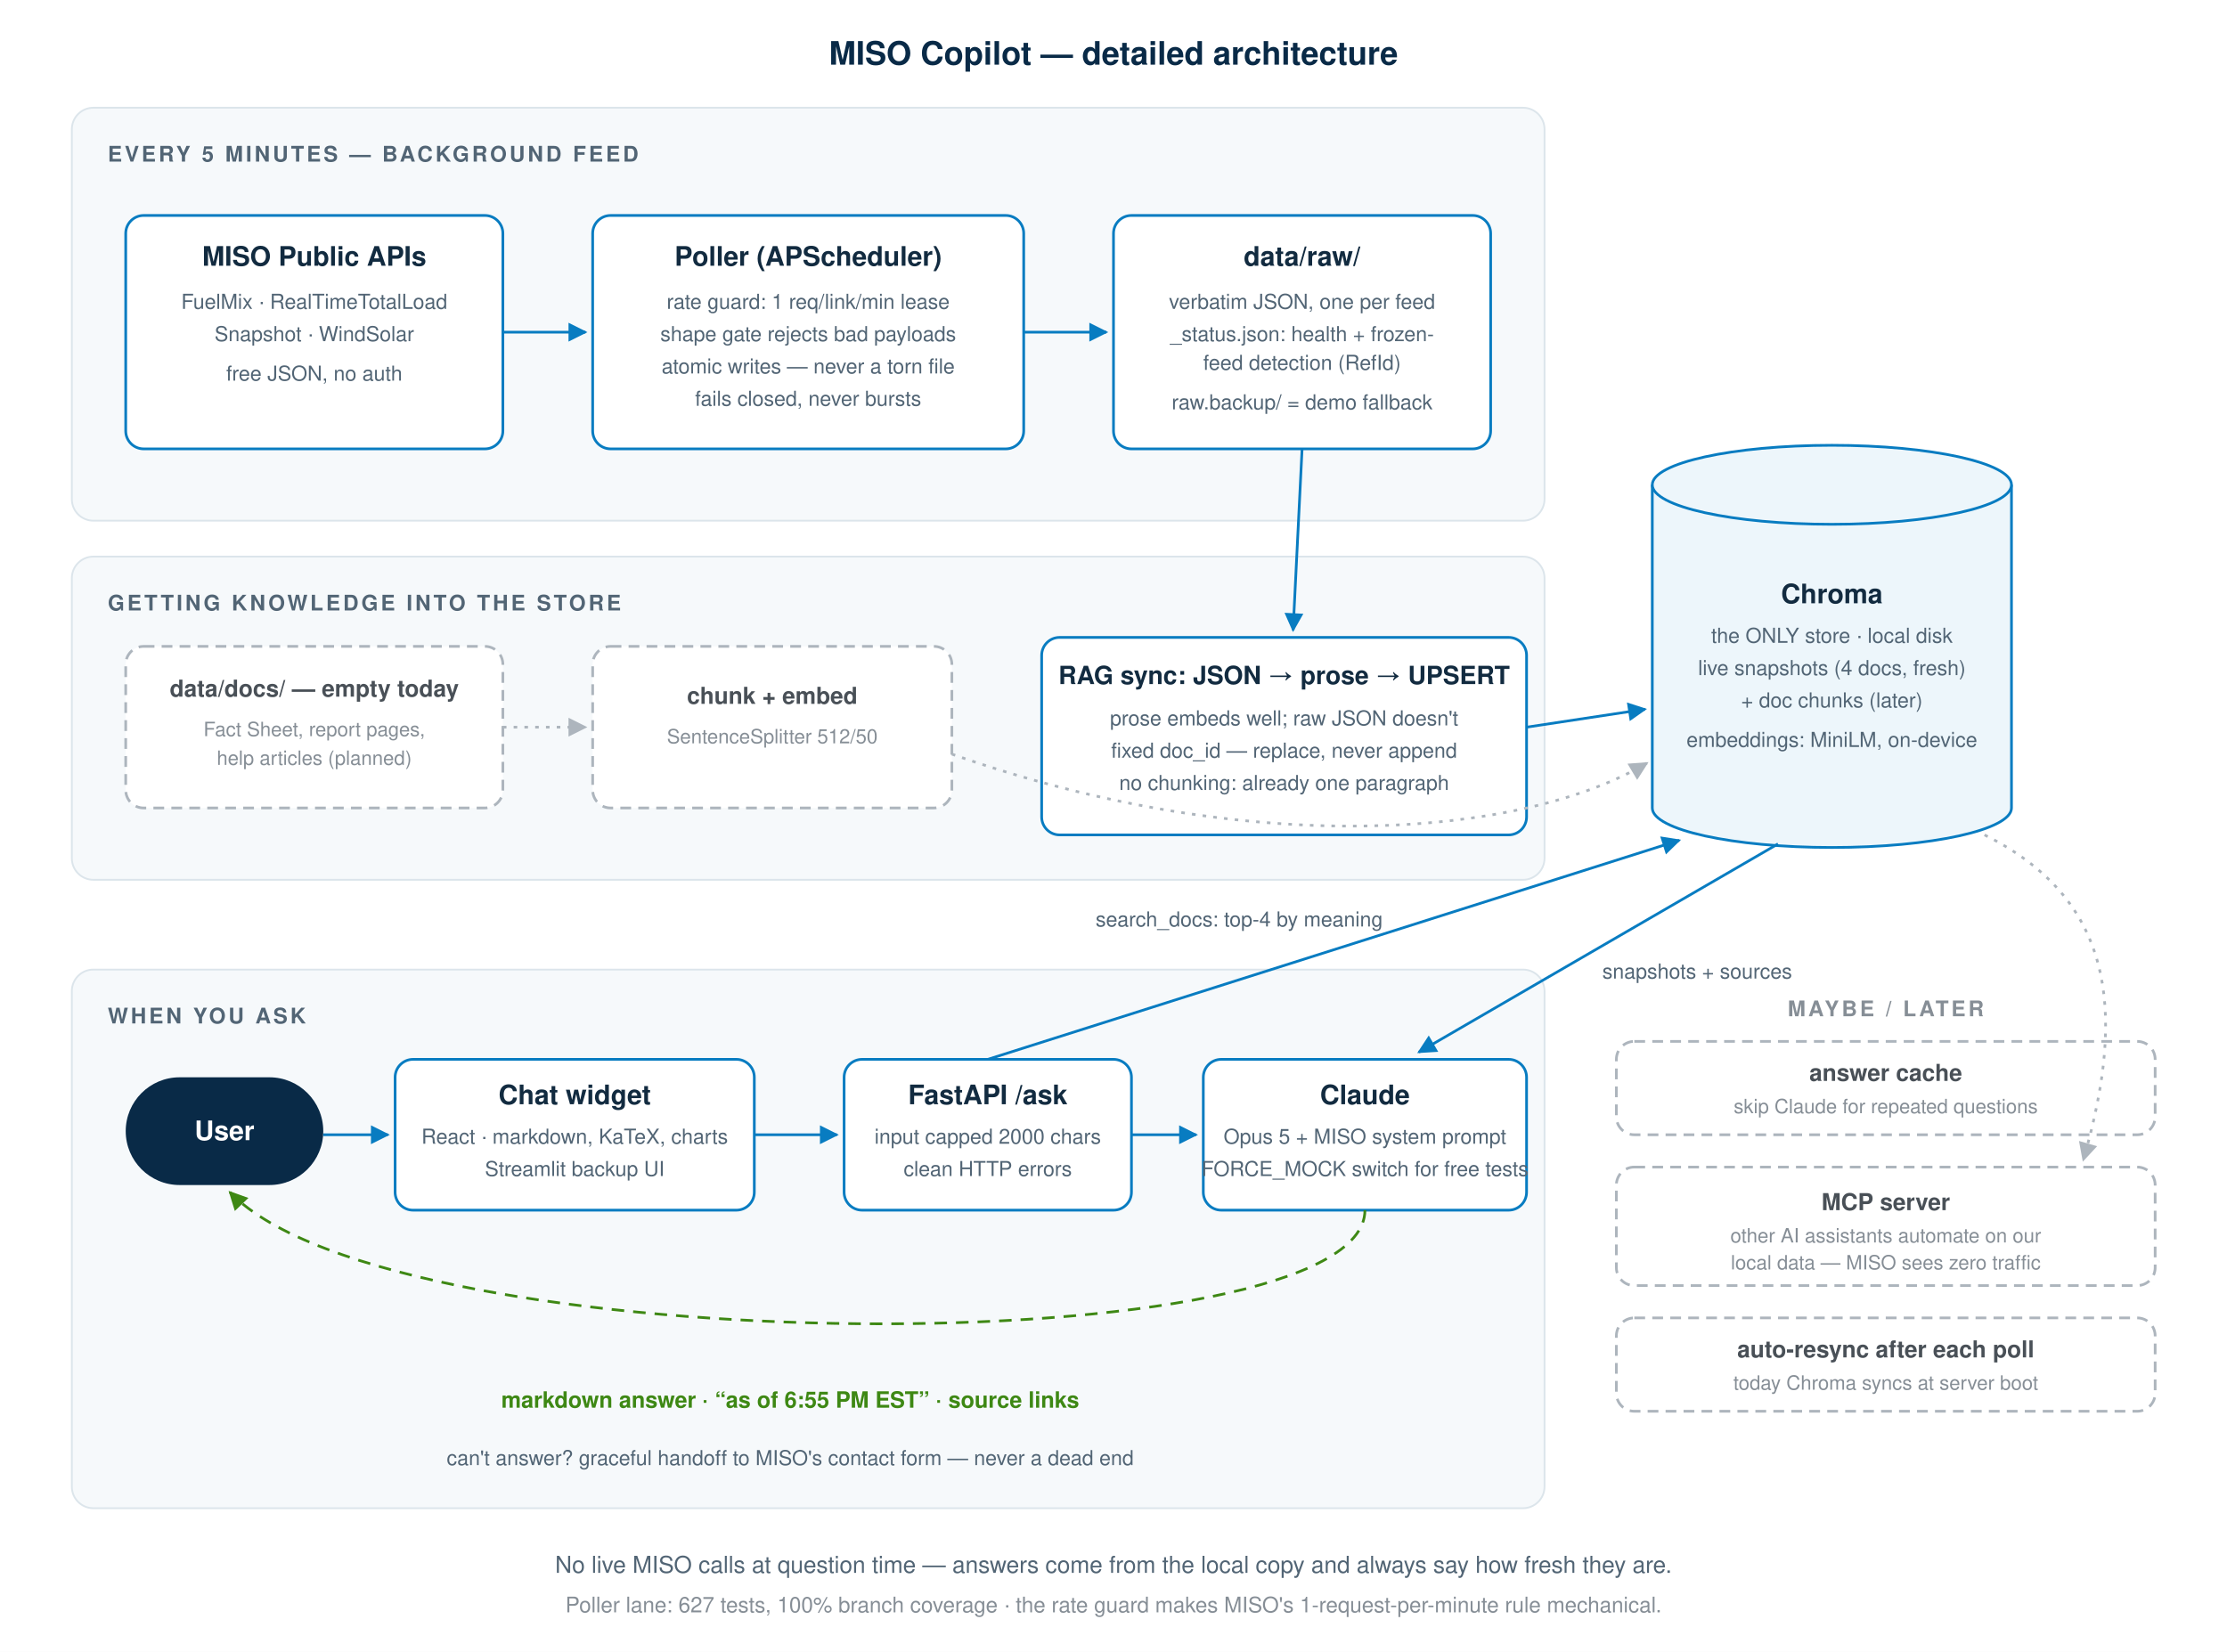
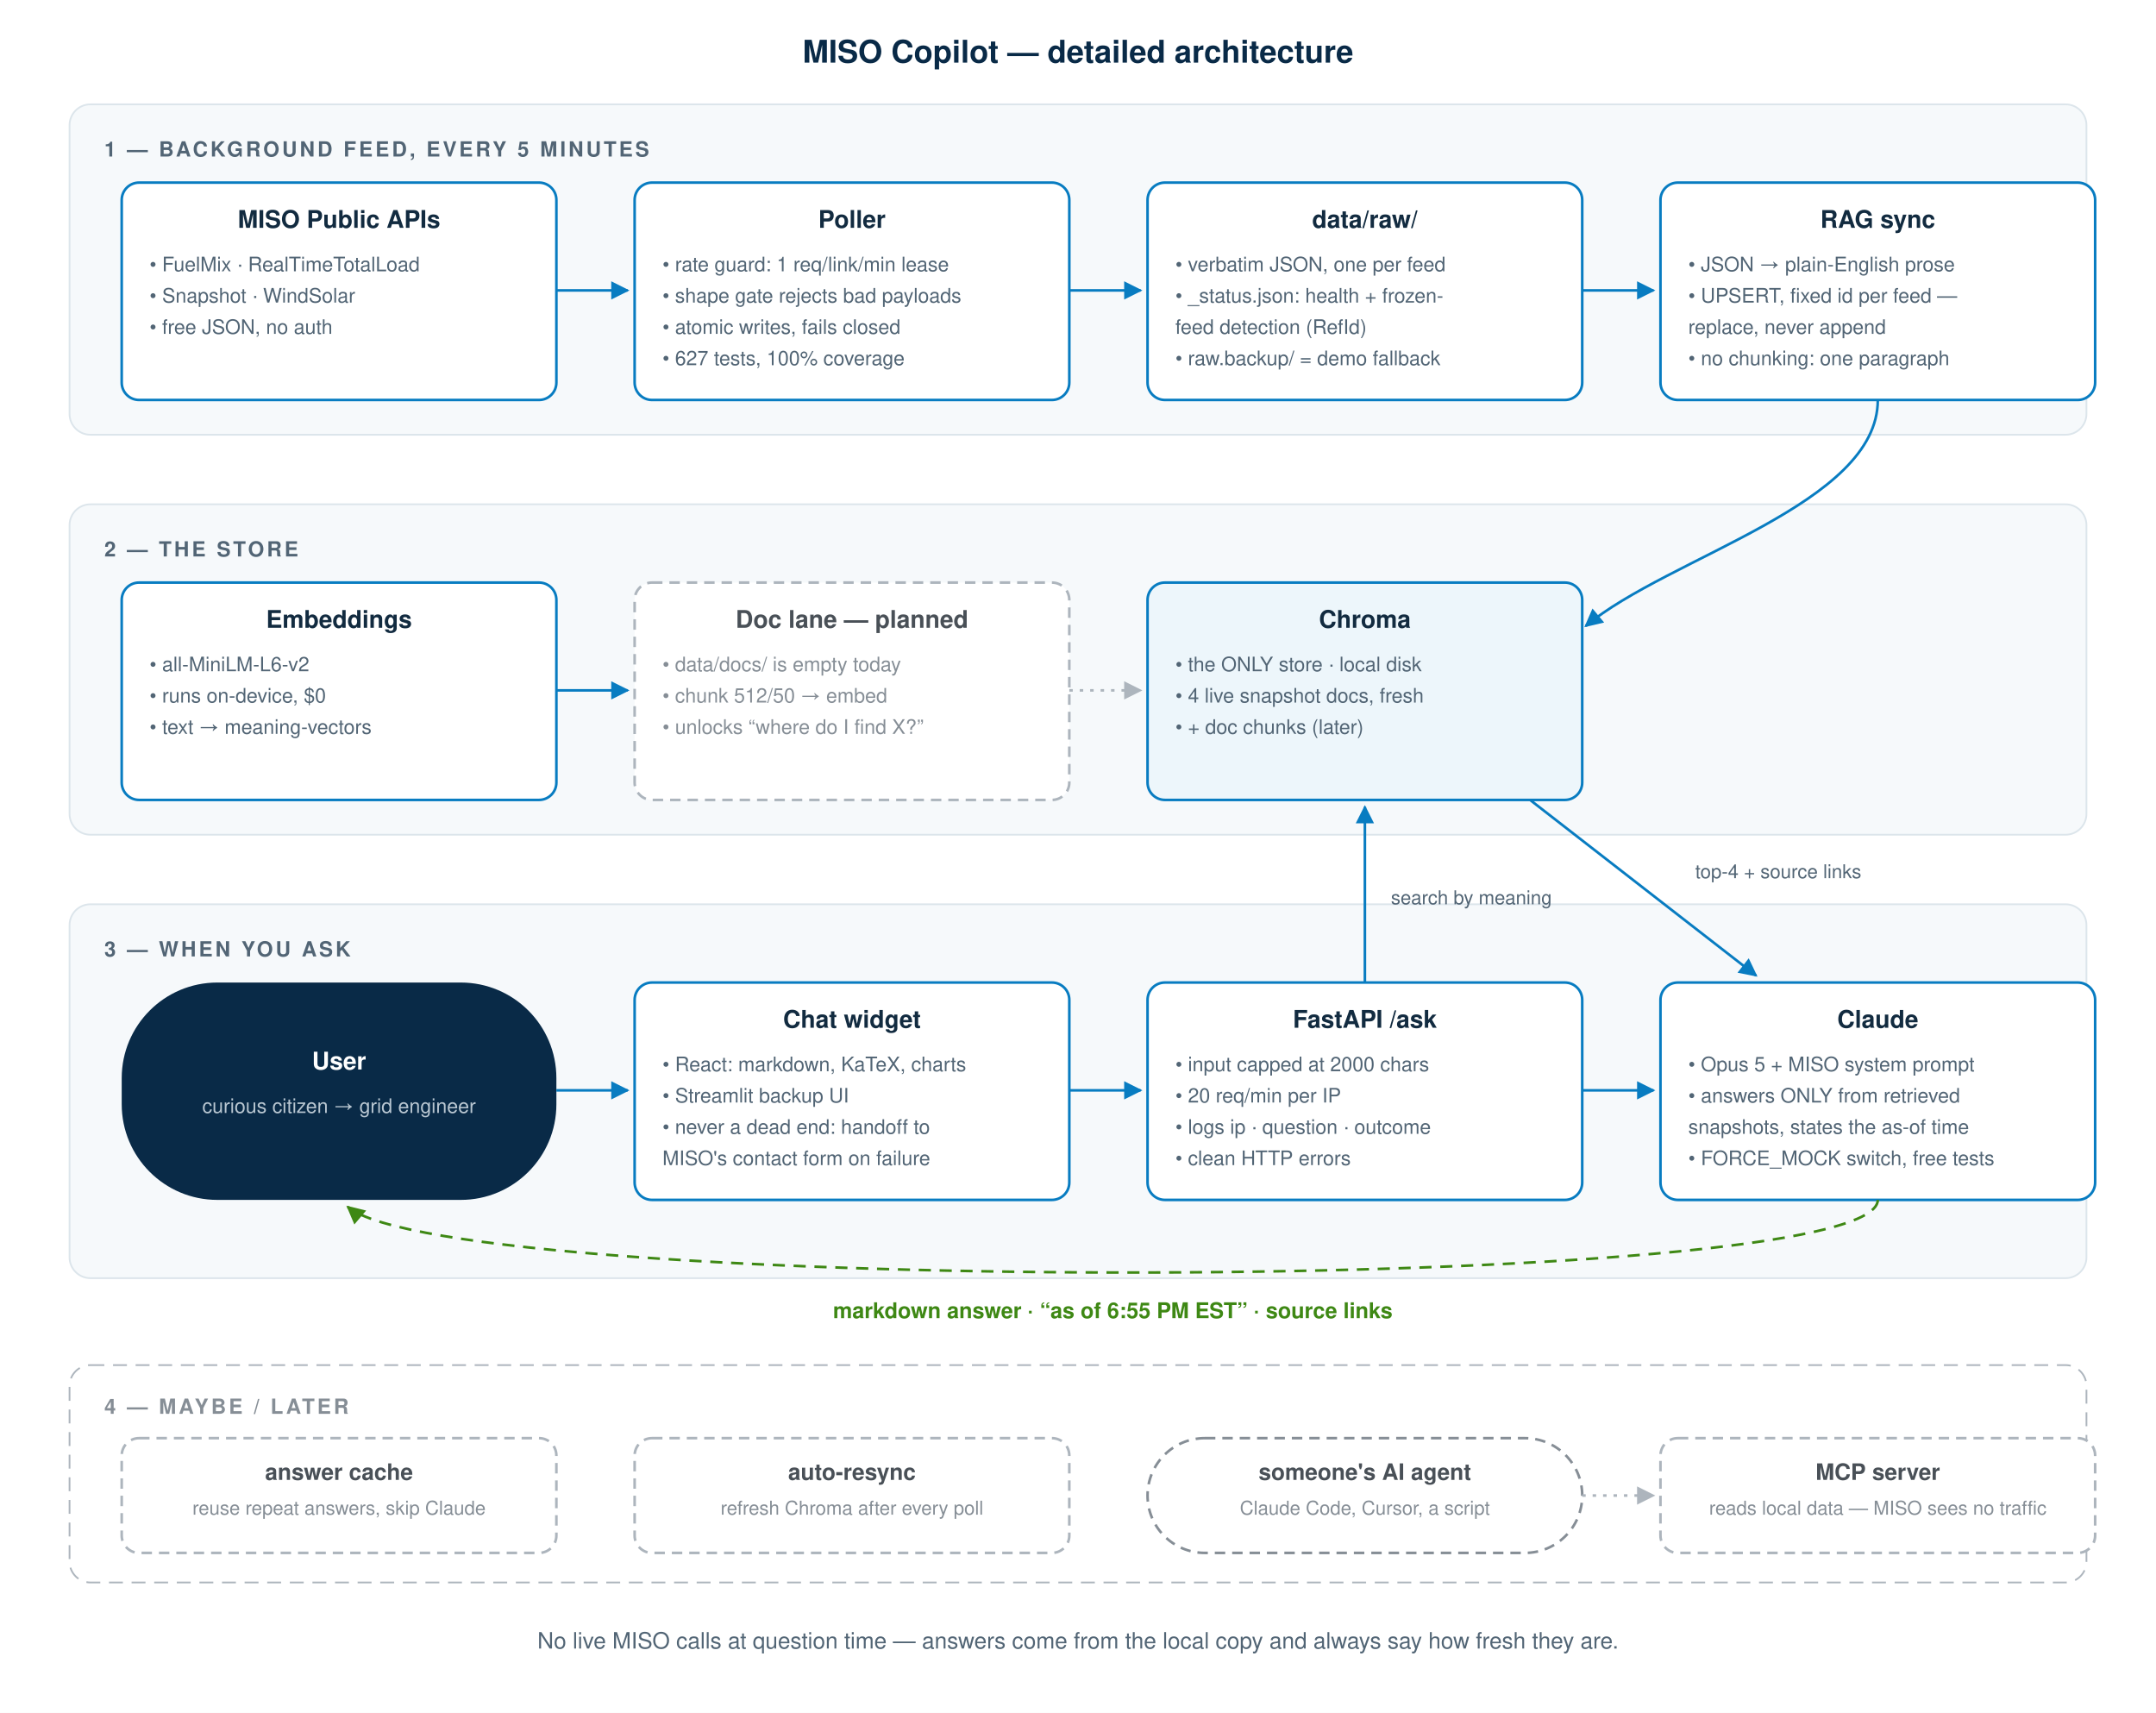
- <svg xmlns="http://www.w3.org/2000/svg" width="1240" height="920" viewBox="0 0 1240 920" font-family="-apple-system, 'Segoe UI', Helvetica, Arial, sans-serif">
+ <svg xmlns="http://www.w3.org/2000/svg" width="1240" height="985" viewBox="0 0 1240 985" font-family="-apple-system, 'Segoe UI', Helvetica, Arial, sans-serif">
  <defs>
    <marker id="arrow" viewBox="0 0 10 10" refX="9" refY="5" markerWidth="7" markerHeight="7" orient="auto-start-reverse">
      <path d="M 0 0 L 10 5 L 0 10 z" fill="#087CC1" />
    </marker>
    <marker id="arrowg" viewBox="0 0 10 10" refX="9" refY="5" markerWidth="7" markerHeight="7" orient="auto-start-reverse">
      <path d="M 0 0 L 10 5 L 0 10 z" fill="#3E8814" />
    </marker>
    <marker id="arrowm" viewBox="0 0 10 10" refX="9" refY="5" markerWidth="7" markerHeight="7" orient="auto-start-reverse">
      <path d="M 0 0 L 10 5 L 0 10 z" fill="#ADB5BD" />
    </marker>
  </defs>
-   <rect x="0" y="0" width="1240" height="920" fill="#FFFFFF" />
+   <rect x="0" y="0" width="1240" height="985" fill="#FFFFFF" />
  <text x="620" y="36" font-size="18" font-weight="700" fill="#092A47" text-anchor="middle">MISO Copilot — detailed architecture</text>
-   <rect x="40" y="60" width="820" height="230" rx="12" fill="#F6F9FB" stroke="#DCE5EB" />
-   <text x="60" y="90" font-size="12" font-weight="600" letter-spacing="1.5" fill="#526575">EVERY 5 MINUTES — BACKGROUND FEED</text>
-   <rect x="70" y="120" width="210" height="130" rx="10" fill="#FFFFFF" stroke="#087CC1" stroke-width="1.5" />
-   <text x="175" y="148" font-size="15" font-weight="600" fill="#122B40" text-anchor="middle">MISO Public APIs</text>
-   <text x="175" y="172" font-size="11.5" fill="#526575" text-anchor="middle">FuelMix · RealTimeTotalLoad</text>
-   <text x="175" y="190" font-size="11.5" fill="#526575" text-anchor="middle">Snapshot · WindSolar</text>
-   <text x="175" y="212" font-size="11.5" fill="#526575" text-anchor="middle">free JSON, no auth</text>
-   <rect x="330" y="120" width="240" height="130" rx="10" fill="#FFFFFF" stroke="#087CC1" stroke-width="1.5" />
-   <text x="450" y="148" font-size="15" font-weight="600" fill="#122B40" text-anchor="middle">Poller (APScheduler)</text>
-   <text x="450" y="172" font-size="11.5" fill="#526575" text-anchor="middle">rate guard: 1 req/link/min lease</text>
-   <text x="450" y="190" font-size="11.5" fill="#526575" text-anchor="middle">shape gate rejects bad payloads</text>
-   <text x="450" y="208" font-size="11.5" fill="#526575" text-anchor="middle">atomic writes — never a torn file</text>
-   <text x="450" y="226" font-size="11.5" fill="#526575" text-anchor="middle">fails closed, never bursts</text>
-   <rect x="620" y="120" width="210" height="130" rx="10" fill="#FFFFFF" stroke="#087CC1" stroke-width="1.5" />
-   <text x="725" y="148" font-size="15" font-weight="600" fill="#122B40" text-anchor="middle">data/raw/</text>
-   <text x="725" y="172" font-size="11.5" fill="#526575" text-anchor="middle">verbatim JSON, one per feed</text>
-   <text x="725" y="190" font-size="11.5" fill="#526575" text-anchor="middle">_status.json: health + frozen-</text>
-   <text x="725" y="206" font-size="11.5" fill="#526575" text-anchor="middle">feed detection (RefId)</text>
-   <text x="725" y="228" font-size="11.5" fill="#526575" text-anchor="middle">raw.backup/ = demo fallback</text>
-   <line x1="280" y1="185" x2="326" y2="185" stroke="#087CC1" stroke-width="1.5" marker-end="url(#arrow)" />
-   <line x1="570" y1="185" x2="616" y2="185" stroke="#087CC1" stroke-width="1.5" marker-end="url(#arrow)" />
-   <rect x="40" y="310" width="820" height="180" rx="12" fill="#F6F9FB" stroke="#DCE5EB" />
-   <text x="60" y="340" font-size="12" font-weight="600" letter-spacing="1.5" fill="#526575">GETTING KNOWLEDGE INTO THE STORE</text>
-   <rect x="580" y="355" width="270" height="110" rx="10" fill="#FFFFFF" stroke="#087CC1" stroke-width="1.5" />
-   <text x="715" y="381" font-size="14" font-weight="600" fill="#122B40" text-anchor="middle">RAG sync: JSON → prose → UPSERT</text>
-   <text x="715" y="404" font-size="11.5" fill="#526575" text-anchor="middle">prose embeds well; raw JSON doesn't</text>
-   <text x="715" y="422" font-size="11.5" fill="#526575" text-anchor="middle">fixed doc_id — replace, never append</text>
-   <text x="715" y="440" font-size="11.5" fill="#526575" text-anchor="middle">no chunking: already one paragraph</text>
-   <line x1="725" y1="250" x2="720" y2="351" stroke="#087CC1" stroke-width="1.5" marker-end="url(#arrow)" />
-   <line x1="850" y1="405" x2="916" y2="395" stroke="#087CC1" stroke-width="1.5" marker-end="url(#arrow)" />
-   <rect x="70" y="360" width="210" height="90" rx="10" fill="#FFFFFF" stroke="#ADB5BD" stroke-width="1.5" stroke-dasharray="6 4" />
-   <text x="175" y="388" font-size="13" font-weight="600" fill="#495057" text-anchor="middle">data/docs/ — empty today</text>
-   <text x="175" y="410" font-size="11" fill="#868E96" text-anchor="middle">Fact Sheet, report pages,</text>
-   <text x="175" y="426" font-size="11" fill="#868E96" text-anchor="middle">help articles (planned)</text>
-   <rect x="330" y="360" width="200" height="90" rx="10" fill="#FFFFFF" stroke="#ADB5BD" stroke-width="1.5" stroke-dasharray="6 4" />
-   <text x="430" y="392" font-size="13" font-weight="600" fill="#495057" text-anchor="middle">chunk + embed</text>
-   <text x="430" y="414" font-size="11" fill="#868E96" text-anchor="middle">SentenceSplitter 512/50</text>
-   <line x1="280" y1="405" x2="326" y2="405" stroke="#ADB5BD" stroke-width="1.5" stroke-dasharray="2 4" marker-end="url(#arrowm)" />
-   <path d="M 530 420 C 700 480 850 465 917 425" fill="none" stroke="#ADB5BD" stroke-width="1.5" stroke-dasharray="2 4" marker-end="url(#arrowm)" />
-   <path d="M 920 270 L 920 450 A 100 22 0 0 0 1120 450 L 1120 270" fill="#EDF6FB" stroke="#087CC1" stroke-width="1.5" />
-   <ellipse cx="1020" cy="270" rx="100" ry="22" fill="#EDF6FB" stroke="#087CC1" stroke-width="1.5" />
-   <text x="1020" y="336" font-size="15" font-weight="600" fill="#122B40" text-anchor="middle">Chroma</text>
-   <text x="1020" y="358" font-size="11.5" fill="#526575" text-anchor="middle">the ONLY store · local disk</text>
-   <text x="1020" y="376" font-size="11.5" fill="#526575" text-anchor="middle">live snapshots (4 docs, fresh)</text>
-   <text x="1020" y="394" font-size="11.5" fill="#526575" text-anchor="middle">+ doc chunks (later)</text>
-   <text x="1020" y="416" font-size="11.5" fill="#526575" text-anchor="middle">embeddings: MiniLM, on-device</text>
-   <rect x="40" y="540" width="820" height="300" rx="12" fill="#F6F9FB" stroke="#DCE5EB" />
-   <text x="60" y="570" font-size="12" font-weight="600" letter-spacing="1.5" fill="#526575">WHEN YOU ASK</text>
-   <rect x="70" y="600" width="110" height="60" rx="30" fill="#092A47" />
-   <text x="125" y="635" font-size="15" font-weight="600" fill="#FFFFFF" text-anchor="middle">User</text>
-   <rect x="220" y="590" width="200" height="84" rx="10" fill="#FFFFFF" stroke="#087CC1" stroke-width="1.5" />
-   <text x="320" y="615" font-size="15" font-weight="600" fill="#122B40" text-anchor="middle">Chat widget</text>
-   <text x="320" y="637" font-size="11.5" fill="#526575" text-anchor="middle">React · markdown, KaTeX, charts</text>
-   <text x="320" y="655" font-size="11.5" fill="#526575" text-anchor="middle">Streamlit backup UI</text>
-   <rect x="470" y="590" width="160" height="84" rx="10" fill="#FFFFFF" stroke="#087CC1" stroke-width="1.5" />
-   <text x="550" y="615" font-size="15" font-weight="600" fill="#122B40" text-anchor="middle">FastAPI /ask</text>
-   <text x="550" y="637" font-size="11.5" fill="#526575" text-anchor="middle">input capped 2000 chars</text>
-   <text x="550" y="655" font-size="11.5" fill="#526575" text-anchor="middle">clean HTTP errors</text>
-   <rect x="670" y="590" width="180" height="84" rx="10" fill="#FFFFFF" stroke="#087CC1" stroke-width="1.5" />
-   <text x="760" y="615" font-size="15" font-weight="600" fill="#122B40" text-anchor="middle">Claude</text>
-   <text x="760" y="637" font-size="11.5" fill="#526575" text-anchor="middle">Opus 5 + MISO system prompt</text>
-   <text x="760" y="655" font-size="11.5" fill="#526575" text-anchor="middle">FORCE_MOCK switch for free tests</text>
-   <line x1="180" y1="632" x2="216" y2="632" stroke="#087CC1" stroke-width="1.5" marker-end="url(#arrow)" />
-   <line x1="420" y1="632" x2="466" y2="632" stroke="#087CC1" stroke-width="1.5" marker-end="url(#arrow)" />
-   <line x1="630" y1="632" x2="666" y2="632" stroke="#087CC1" stroke-width="1.5" marker-end="url(#arrow)" />
-   <line x1="550" y1="590" x2="935" y2="468" stroke="#087CC1" stroke-width="1.5" marker-end="url(#arrow)" />
-   <text x="690" y="516" font-size="11.5" fill="#526575" text-anchor="middle">search_docs: top-4 by meaning</text>
-   <line x1="990" y1="470" x2="790" y2="586" stroke="#087CC1" stroke-width="1.5" marker-end="url(#arrow)" />
-   <text x="945" y="545" font-size="11.5" fill="#526575" text-anchor="middle">snapshots + sources</text>
-   <path d="M 760 674 C 760 760 220 760 128 664" fill="none" stroke="#3E8814" stroke-width="1.5" stroke-dasharray="7 5" marker-end="url(#arrowg)" />
-   <text x="440" y="784" font-size="12.5" font-weight="600" fill="#3E8814" text-anchor="middle">markdown answer · “as of 6:55 PM EST” · source links</text>
-   <text x="440" y="816" font-size="11.5" fill="#526575" text-anchor="middle">can't answer? graceful handoff to MISO's contact form — never a dead end</text>
-   <text x="1050" y="566" font-size="12" font-weight="600" letter-spacing="1.5" fill="#868E96" text-anchor="middle">MAYBE / LATER</text>
-   <rect x="900" y="580" width="300" height="52" rx="10" fill="#FFFFFF" stroke="#ADB5BD" stroke-width="1.5" stroke-dasharray="6 4" />
-   <text x="1050" y="602" font-size="13" font-weight="600" fill="#495057" text-anchor="middle">answer cache</text>
-   <text x="1050" y="620" font-size="11" fill="#868E96" text-anchor="middle">skip Claude for repeated questions</text>
-   <rect x="900" y="650" width="300" height="66" rx="10" fill="#FFFFFF" stroke="#ADB5BD" stroke-width="1.5" stroke-dasharray="6 4" />
-   <text x="1050" y="674" font-size="13" font-weight="600" fill="#495057" text-anchor="middle">MCP server</text>
-   <text x="1050" y="692" font-size="11" fill="#868E96" text-anchor="middle">other AI assistants automate on our</text>
-   <text x="1050" y="707" font-size="11" fill="#868E96" text-anchor="middle">local data — MISO sees zero traffic</text>
-   <rect x="900" y="734" width="300" height="52" rx="10" fill="#FFFFFF" stroke="#ADB5BD" stroke-width="1.5" stroke-dasharray="6 4" />
-   <text x="1050" y="756" font-size="13" font-weight="600" fill="#495057" text-anchor="middle">auto-resync after each poll</text>
-   <text x="1050" y="774" font-size="11" fill="#868E96" text-anchor="middle">today Chroma syncs at server boot</text>
-   <path d="M 1105 465 C 1175 500 1185 560 1160 646" fill="none" stroke="#ADB5BD" stroke-width="1.5" stroke-dasharray="2 4" marker-end="url(#arrowm)" />
-   <text x="620" y="876" font-size="13" fill="#526575" text-anchor="middle">No live MISO calls at question time — answers come from the local copy and always say how fresh they are.</text>
-   <text x="620" y="898" font-size="12" fill="#868E96" text-anchor="middle">Poller lane: 627 tests, 100% branch coverage · the rate guard makes MISO's 1-request-per-minute rule mechanical.</text>
+   <rect x="40" y="60" width="1160" height="190" rx="12" fill="#F6F9FB" stroke="#DCE5EB" />
+   <text x="60" y="90" font-size="12" font-weight="600" letter-spacing="1.5" fill="#526575">1 — BACKGROUND FEED, EVERY 5 MINUTES</text>
+   <rect x="70" y="105" width="250" height="125" rx="10" fill="#FFFFFF" stroke="#087CC1" stroke-width="1.5" />
+   <text x="195" y="131" font-size="14" font-weight="600" fill="#122B40" text-anchor="middle">MISO Public APIs</text>
+   <text x="86" y="156" font-size="11.5" fill="#526575">•  FuelMix · RealTimeTotalLoad</text>
+   <text x="86" y="174" font-size="11.5" fill="#526575">•  Snapshot · WindSolar</text>
+   <text x="86" y="192" font-size="11.5" fill="#526575">•  free JSON, no auth</text>
+   <rect x="365" y="105" width="250" height="125" rx="10" fill="#FFFFFF" stroke="#087CC1" stroke-width="1.5" />
+   <text x="490" y="131" font-size="14" font-weight="600" fill="#122B40" text-anchor="middle">Poller</text>
+   <text x="381" y="156" font-size="11.5" fill="#526575">•  rate guard: 1 req/link/min lease</text>
+   <text x="381" y="174" font-size="11.5" fill="#526575">•  shape gate rejects bad payloads</text>
+   <text x="381" y="192" font-size="11.5" fill="#526575">•  atomic writes, fails closed</text>
+   <text x="381" y="210" font-size="11.5" fill="#526575">•  627 tests, 100% coverage</text>
+   <rect x="660" y="105" width="250" height="125" rx="10" fill="#FFFFFF" stroke="#087CC1" stroke-width="1.5" />
+   <text x="785" y="131" font-size="14" font-weight="600" fill="#122B40" text-anchor="middle">data/raw/</text>
+   <text x="676" y="156" font-size="11.5" fill="#526575">•  verbatim JSON, one per feed</text>
+   <text x="676" y="174" font-size="11.5" fill="#526575">•  _status.json: health + frozen-</text>
+   <text x="676" y="192" font-size="11.5" fill="#526575">    feed detection (RefId)</text>
+   <text x="676" y="210" font-size="11.5" fill="#526575">•  raw.backup/ = demo fallback</text>
+   <rect x="955" y="105" width="250" height="125" rx="10" fill="#FFFFFF" stroke="#087CC1" stroke-width="1.5" />
+   <text x="1080" y="131" font-size="14" font-weight="600" fill="#122B40" text-anchor="middle">RAG sync</text>
+   <text x="971" y="156" font-size="11.5" fill="#526575">•  JSON → plain-English prose</text>
+   <text x="971" y="174" font-size="11.5" fill="#526575">•  UPSERT, fixed id per feed —</text>
+   <text x="971" y="192" font-size="11.5" fill="#526575">    replace, never append</text>
+   <text x="971" y="210" font-size="11.5" fill="#526575">•  no chunking: one paragraph</text>
+   <line x1="320" y1="167" x2="361" y2="167" stroke="#087CC1" stroke-width="1.5" marker-end="url(#arrow)" />
+   <line x1="615" y1="167" x2="656" y2="167" stroke="#087CC1" stroke-width="1.5" marker-end="url(#arrow)" />
+   <line x1="910" y1="167" x2="951" y2="167" stroke="#087CC1" stroke-width="1.5" marker-end="url(#arrow)" />
+   <rect x="40" y="290" width="1160" height="190" rx="12" fill="#F6F9FB" stroke="#DCE5EB" />
+   <text x="60" y="320" font-size="12" font-weight="600" letter-spacing="1.5" fill="#526575">2 — THE STORE</text>
+   <rect x="70" y="335" width="250" height="125" rx="10" fill="#FFFFFF" stroke="#087CC1" stroke-width="1.5" />
+   <text x="195" y="361" font-size="14" font-weight="600" fill="#122B40" text-anchor="middle">Embeddings</text>
+   <text x="86" y="386" font-size="11.5" fill="#526575">•  all-MiniLM-L6-v2</text>
+   <text x="86" y="404" font-size="11.5" fill="#526575">•  runs on-device, $0</text>
+   <text x="86" y="422" font-size="11.5" fill="#526575">•  text → meaning-vectors</text>
+   <rect x="365" y="335" width="250" height="125" rx="10" fill="#FFFFFF" stroke="#ADB5BD" stroke-width="1.5" stroke-dasharray="6 4" />
+   <text x="490" y="361" font-size="14" font-weight="600" fill="#495057" text-anchor="middle">Doc lane — planned</text>
+   <text x="381" y="386" font-size="11.5" fill="#868E96">•  data/docs/ is empty today</text>
+   <text x="381" y="404" font-size="11.5" fill="#868E96">•  chunk 512/50 → embed</text>
+   <text x="381" y="422" font-size="11.5" fill="#868E96">•  unlocks “where do I find X?”</text>
+   <rect x="660" y="335" width="250" height="125" rx="10" fill="#EDF6FB" stroke="#087CC1" stroke-width="1.5" />
+   <text x="785" y="361" font-size="14" font-weight="600" fill="#122B40" text-anchor="middle">Chroma</text>
+   <text x="676" y="386" font-size="11.5" fill="#526575">•  the ONLY store · local disk</text>
+   <text x="676" y="404" font-size="11.5" fill="#526575">•  4 live snapshot docs, fresh</text>
+   <text x="676" y="422" font-size="11.5" fill="#526575">•  + doc chunks (later)</text>
+   <line x1="320" y1="397" x2="361" y2="397" stroke="#087CC1" stroke-width="1.5" marker-end="url(#arrow)" />
+   <line x1="615" y1="397" x2="656" y2="397" stroke="#ADB5BD" stroke-width="1.5" stroke-dasharray="2 4" marker-end="url(#arrowm)" />
+   <path d="M 1080 230 C 1080 290 960 320 912 360" fill="none" stroke="#087CC1" stroke-width="1.5" marker-end="url(#arrow)" />
+   <rect x="40" y="520" width="1160" height="215" rx="12" fill="#F6F9FB" stroke="#DCE5EB" />
+   <text x="60" y="550" font-size="12" font-weight="600" letter-spacing="1.5" fill="#526575">3 — WHEN YOU ASK</text>
+   <rect x="70" y="565" width="250" height="125" rx="55" fill="#092A47" />
+   <text x="195" y="615" font-size="14" font-weight="600" fill="#FFFFFF" text-anchor="middle">User</text>
+   <text x="195" y="640" font-size="11.5" fill="#B8C6D1" text-anchor="middle">curious citizen → grid engineer</text>
+   <rect x="365" y="565" width="250" height="125" rx="10" fill="#FFFFFF" stroke="#087CC1" stroke-width="1.5" />
+   <text x="490" y="591" font-size="14" font-weight="600" fill="#122B40" text-anchor="middle">Chat widget</text>
+   <text x="381" y="616" font-size="11.5" fill="#526575">•  React: markdown, KaTeX, charts</text>
+   <text x="381" y="634" font-size="11.5" fill="#526575">•  Streamlit backup UI</text>
+   <text x="381" y="652" font-size="11.5" fill="#526575">•  never a dead end: handoff to</text>
+   <text x="381" y="670" font-size="11.5" fill="#526575">    MISO's contact form on failure</text>
+   <rect x="660" y="565" width="250" height="125" rx="10" fill="#FFFFFF" stroke="#087CC1" stroke-width="1.5" />
+   <text x="785" y="591" font-size="14" font-weight="600" fill="#122B40" text-anchor="middle">FastAPI /ask</text>
+   <text x="676" y="616" font-size="11.5" fill="#526575">•  input capped at 2000 chars</text>
+   <text x="676" y="634" font-size="11.5" fill="#526575">•  20 req/min per IP</text>
+   <text x="676" y="652" font-size="11.5" fill="#526575">•  logs ip · question · outcome</text>
+   <text x="676" y="670" font-size="11.5" fill="#526575">•  clean HTTP errors</text>
+   <rect x="955" y="565" width="250" height="125" rx="10" fill="#FFFFFF" stroke="#087CC1" stroke-width="1.5" />
+   <text x="1080" y="591" font-size="14" font-weight="600" fill="#122B40" text-anchor="middle">Claude</text>
+   <text x="971" y="616" font-size="11.5" fill="#526575">•  Opus 5 + MISO system prompt</text>
+   <text x="971" y="634" font-size="11.5" fill="#526575">•  answers ONLY from retrieved</text>
+   <text x="971" y="652" font-size="11.5" fill="#526575">    snapshots, states the as-of time</text>
+   <text x="971" y="670" font-size="11.5" fill="#526575">•  FORCE_MOCK switch, free tests</text>
+   <line x1="320" y1="627" x2="361" y2="627" stroke="#087CC1" stroke-width="1.5" marker-end="url(#arrow)" />
+   <line x1="615" y1="627" x2="656" y2="627" stroke="#087CC1" stroke-width="1.5" marker-end="url(#arrow)" />
+   <line x1="910" y1="627" x2="951" y2="627" stroke="#087CC1" stroke-width="1.5" marker-end="url(#arrow)" />
+   <line x1="785" y1="565" x2="785" y2="464" stroke="#087CC1" stroke-width="1.5" marker-end="url(#arrow)" />
+   <text x="800" y="520" font-size="11" fill="#526575">search by meaning</text>
+   <line x1="880" y1="460" x2="1010" y2="561" stroke="#087CC1" stroke-width="1.5" marker-end="url(#arrow)" />
+   <text x="975" y="505" font-size="11" fill="#526575">top-4 + source links</text>
+   <path d="M 1080 690 C 1080 745 260 745 200 694" fill="none" stroke="#3E8814" stroke-width="1.5" stroke-dasharray="7 5" marker-end="url(#arrowg)" />
+   <text x="640" y="758" font-size="12.5" font-weight="600" fill="#3E8814" text-anchor="middle">markdown answer · “as of 6:55 PM EST” · source links</text>
+   <rect x="40" y="785" width="1160" height="125" rx="12" fill="#FFFFFF" stroke="#ADB5BD" stroke-dasharray="8 5" />
+   <text x="60" y="813" font-size="12" font-weight="600" letter-spacing="1.5" fill="#868E96">4 — MAYBE / LATER</text>
+   <rect x="70" y="827" width="250" height="66" rx="10" fill="#FFFFFF" stroke="#ADB5BD" stroke-width="1.5" stroke-dasharray="6 4" />
+   <text x="195" y="851" font-size="13" font-weight="600" fill="#495057" text-anchor="middle">answer cache</text>
+   <text x="195" y="871" font-size="11" fill="#868E96" text-anchor="middle">reuse repeat answers, skip Claude</text>
+   <rect x="365" y="827" width="250" height="66" rx="10" fill="#FFFFFF" stroke="#ADB5BD" stroke-width="1.5" stroke-dasharray="6 4" />
+   <text x="490" y="851" font-size="13" font-weight="600" fill="#495057" text-anchor="middle">auto-resync</text>
+   <text x="490" y="871" font-size="11" fill="#868E96" text-anchor="middle">refresh Chroma after every poll</text>
+   <rect x="660" y="827" width="250" height="66" rx="33" fill="#FFFFFF" stroke="#868E96" stroke-width="1.5" stroke-dasharray="6 4" />
+   <text x="785" y="851" font-size="13" font-weight="600" fill="#495057" text-anchor="middle">someone's AI agent</text>
+   <text x="785" y="871" font-size="11" fill="#868E96" text-anchor="middle">Claude Code, Cursor, a script</text>
+   <rect x="955" y="827" width="250" height="66" rx="10" fill="#FFFFFF" stroke="#ADB5BD" stroke-width="1.5" stroke-dasharray="6 4" />
+   <text x="1080" y="851" font-size="13" font-weight="600" fill="#495057" text-anchor="middle">MCP server</text>
+   <text x="1080" y="871" font-size="11" fill="#868E96" text-anchor="middle">reads local data — MISO sees no traffic</text>
+   <line x1="910" y1="860" x2="951" y2="860" stroke="#ADB5BD" stroke-width="1.5" stroke-dasharray="2 4" marker-end="url(#arrowm)" />
+   <text x="620" y="948" font-size="13" fill="#526575" text-anchor="middle">No live MISO calls at question time — answers come from the local copy and always say how fresh they are.</text>
</svg>
